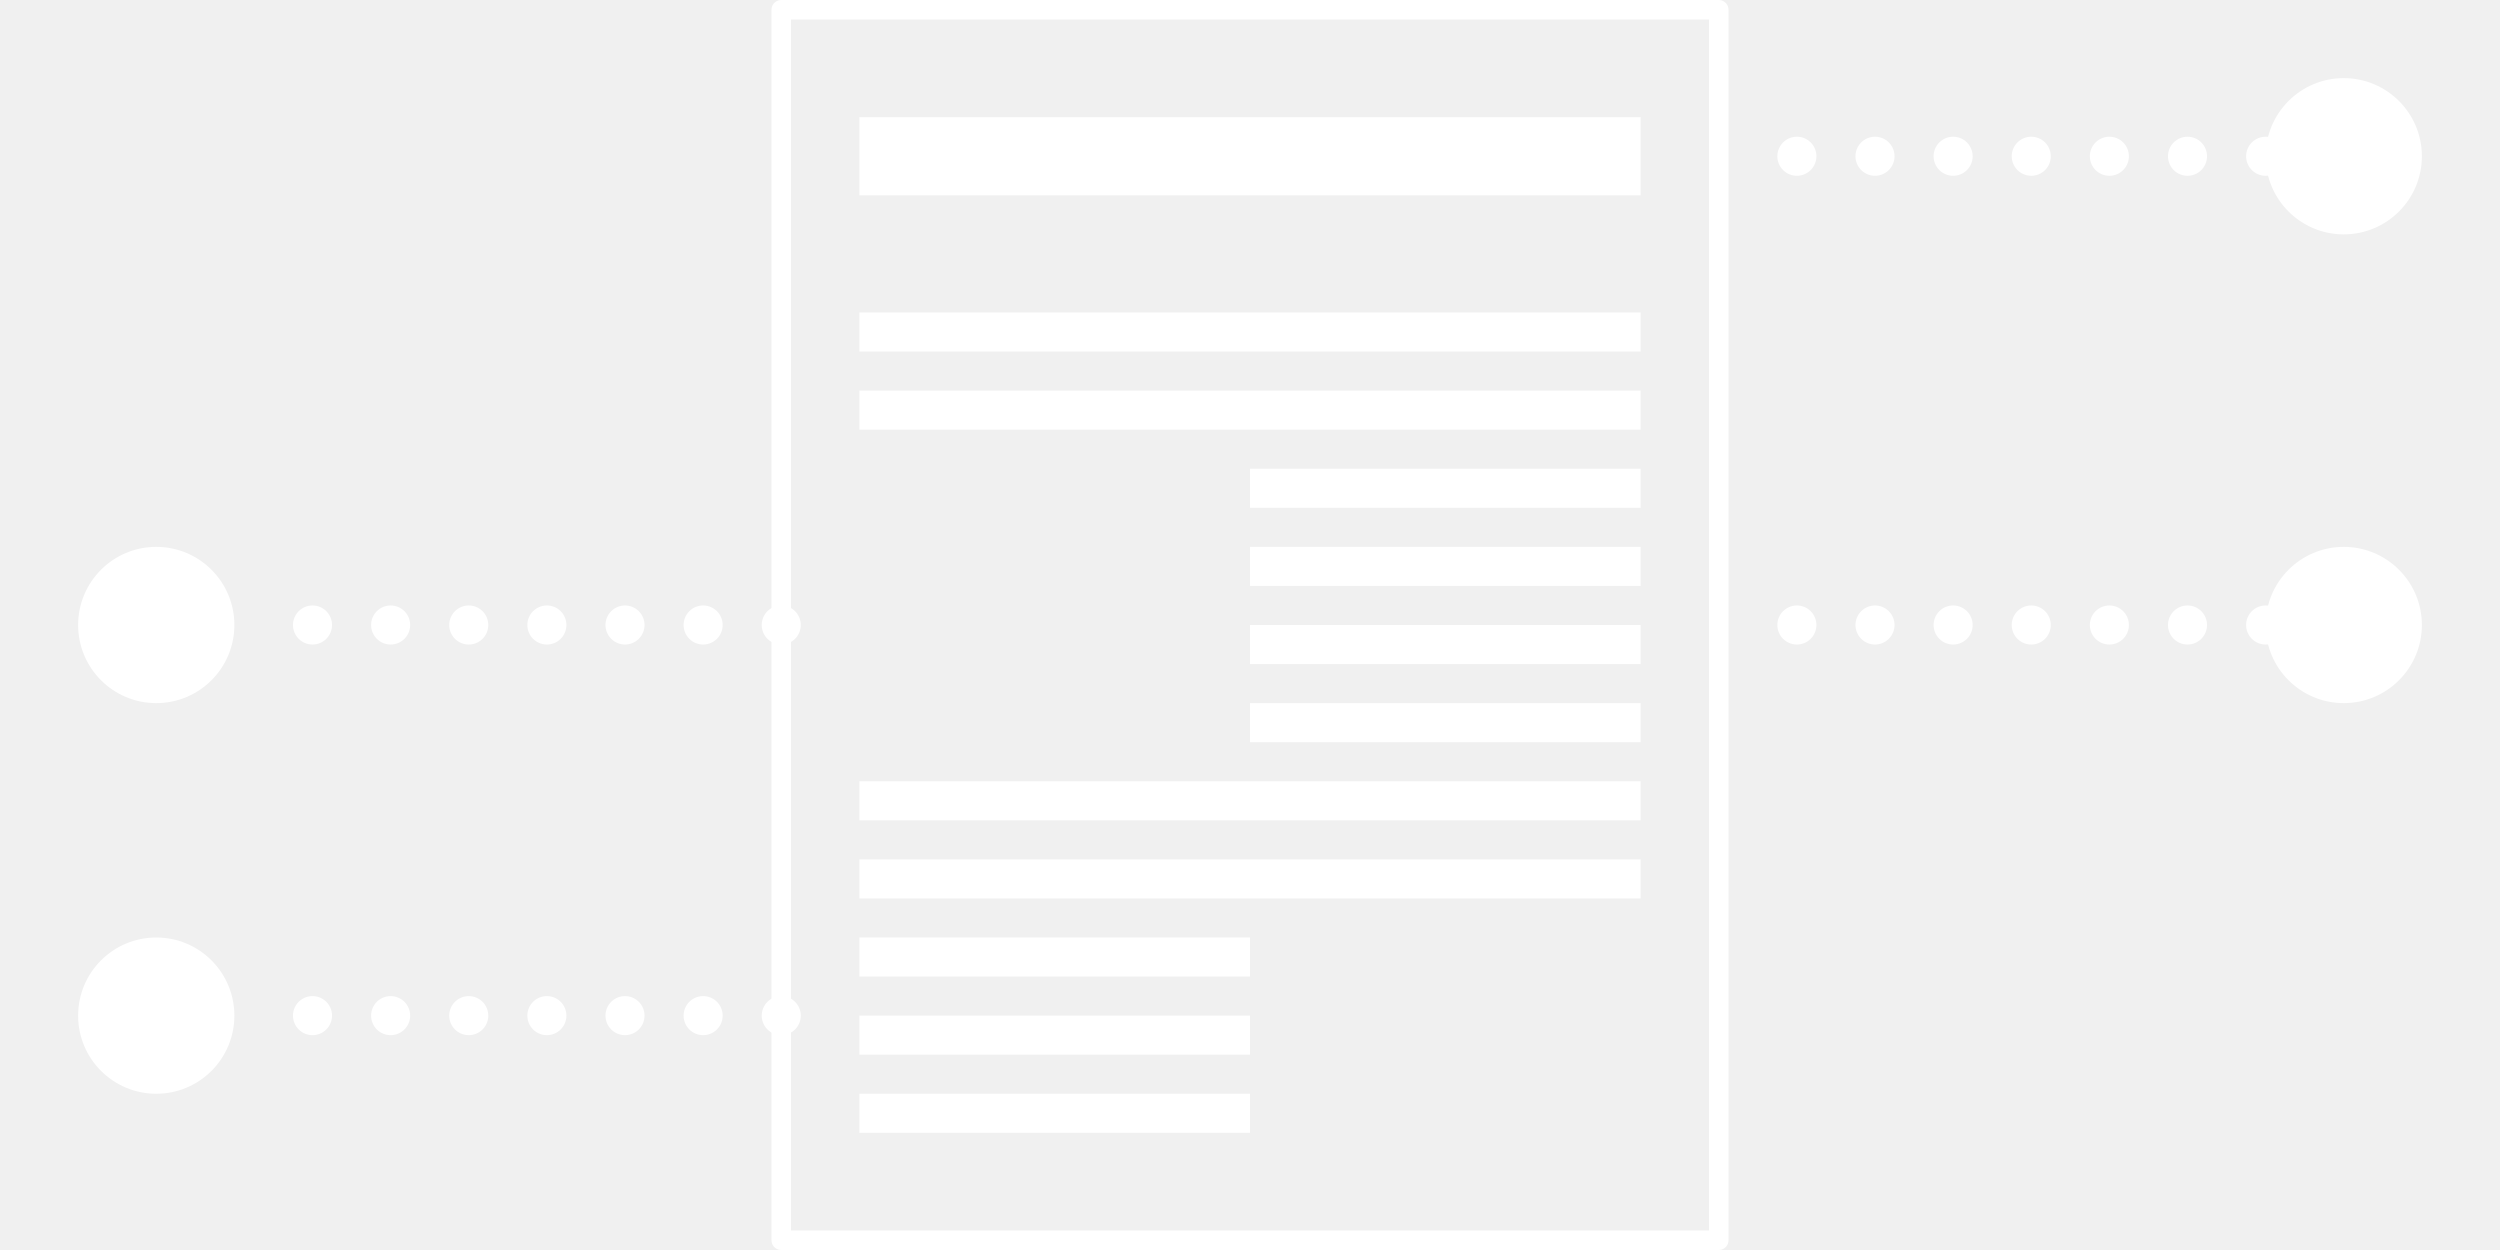
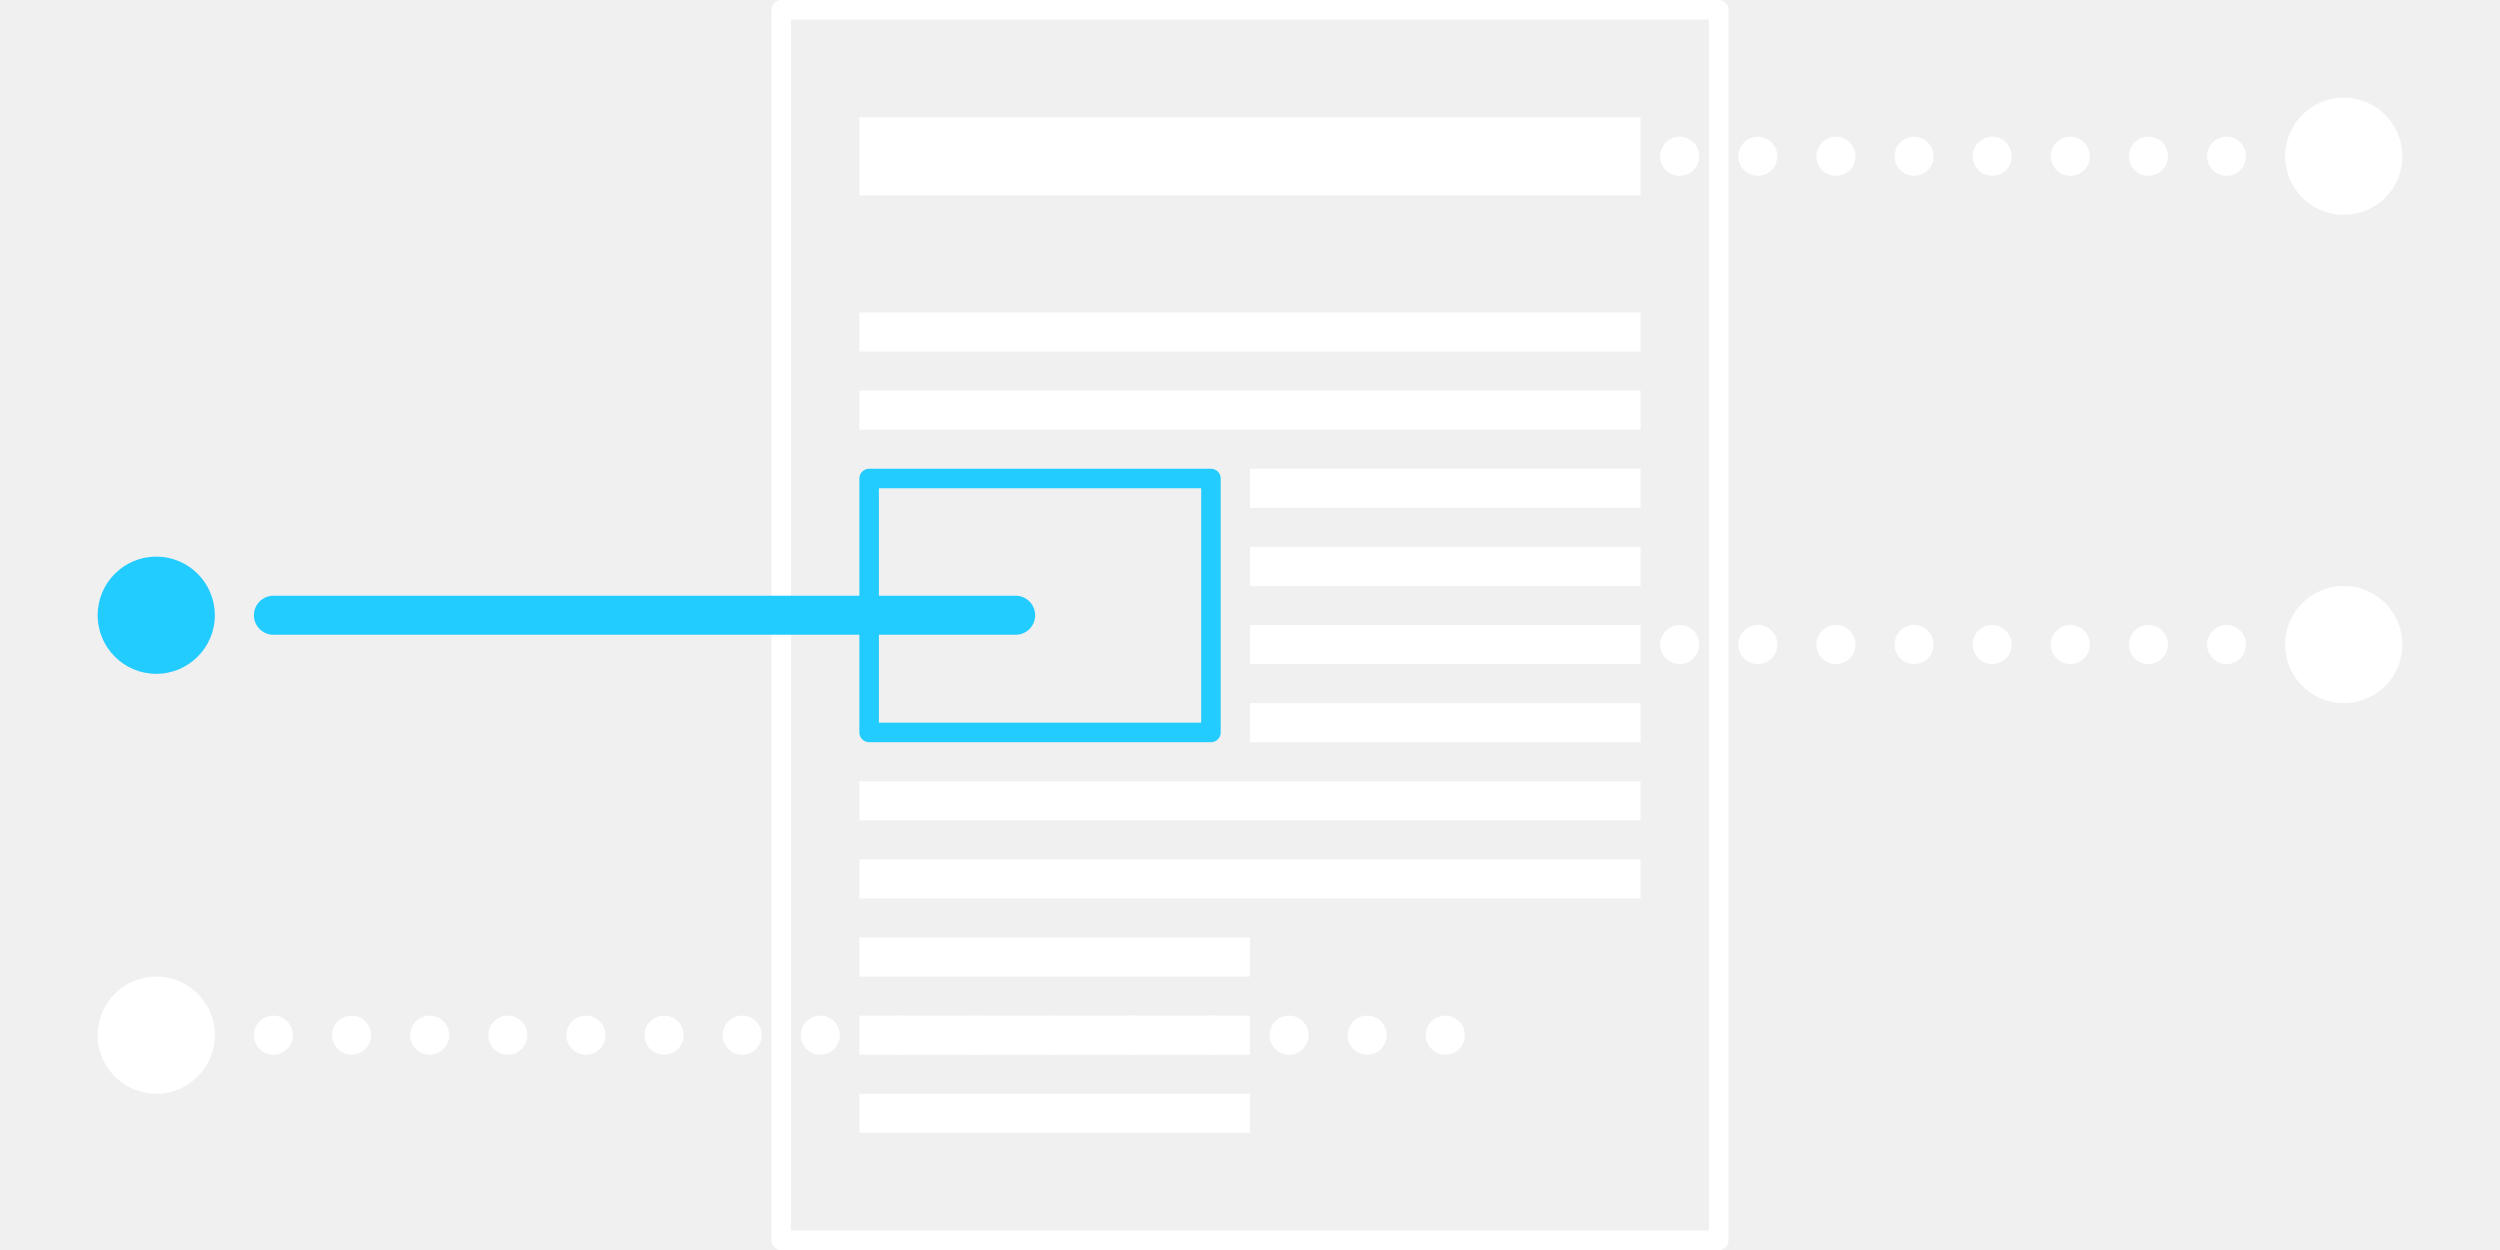
<svg xmlns="http://www.w3.org/2000/svg" version="1.1" viewBox="0 0 512 256">
  <rect fill="transparent" stroke="#ffffff" stroke-width="4" stroke-linejoin="round" x="160" y="2" width="192" height="252" />
-   <g fill="#ffffff" transform="translate(160 0)">
-     <rect x="16" y="24" width="160" height="16" />
-     <rect x="16" y="64" width="160" height="8" />
-     <rect x="16" y="80" width="160" height="8" />
-     <rect x="96" y="96" width="80" height="8" />
-     <rect x="96" y="112" width="80" height="8" />
-     <rect x="96" y="128" width="80" height="8" />
-     <rect x="96" y="144" width="80" height="8" />
-     <rect x="16" y="160" width="160" height="8" />
-     <rect x="16" y="176" width="160" height="8" />
-     <rect x="16" y="192" width="80" height="8" />
-     <rect x="16" y="208" width="80" height="8" />
-     <rect x="16" y="224" width="80" height="8" />
+   <g>
+     <rect fill="#ffffff" x="176" y="24" width="160" height="16" />
+     <circle fill="#ffffff" cx="480" cy="32" r="12" />
+     <path fill="transparent" stroke="#ffffff" stroke-dasharray="0 16" stroke-linecap="round" stroke-width="8" d="M264 32 l 208 0" />
  </g>
-   <circle fill="#ffffff" cx="32" cy="128" r="16" />
-   <path fill="transparent" stroke="#ffffff" stroke-dasharray="0 16" stroke-linecap="round" stroke-width="8" d="M64 128 l 96 0" />
-   <circle fill="#ffffff" cx="32" cy="208" r="16" />
-   <path fill="transparent" stroke="#ffffff" stroke-dasharray="0 16" stroke-linecap="round" stroke-width="8" d="M64 208 l 96 0" />
-   <circle fill="#ffffff" cx="480" cy="32" r="16" />
-   <path fill="transparent" stroke="#ffffff" stroke-dasharray="0 16" stroke-linecap="round" stroke-width="8" d="M368 32 l 96 0" />
-   <circle fill="#ffffff" cx="480" cy="128" r="16" />
-   <path fill="transparent" stroke="#ffffff" stroke-dasharray="0 16" stroke-linecap="round" stroke-width="8" d="M368 128 l 96 0" />
+   <g>
+     <rect fill="#ffffff" x="176" y="64" width="160" height="8" />
+     <rect fill="#ffffff" x="176" y="80" width="160" height="8" />
+     <rect fill="#ffffff" x="256" y="96" width="80" height="8" />
+     <rect fill="#ffffff" x="256" y="112" width="80" height="8" />
+     <rect fill="#ffffff" x="256" y="128" width="80" height="8" />
+     <rect fill="#ffffff" x="256" y="144" width="80" height="8" />
+     <rect fill="#ffffff" x="176" y="160" width="160" height="8" />
+     <rect fill="#ffffff" x="176" y="176" width="160" height="8" />
+     <rect fill="#ffffff" x="176" y="192" width="80" height="8" />
+     <rect fill="#ffffff" x="176" y="208" width="80" height="8" />
+     <rect fill="#ffffff" x="176" y="224" width="80" height="8" />
+     <circle fill="#ffffff" cx="480" cy="132" r="12" />
+     <path fill="transparent" stroke="#ffffff" stroke-dasharray="0 16" stroke-linecap="round" stroke-width="8" d="M296 132 l 160 0" />
+   </g>
+   <g>
+     <rect fill="transparent" stroke="#22ccff" stroke-width="4" stroke-linejoin="round" x="178" y="98" width="70" height="52" />
+     <circle fill="#22ccff" cx="32" cy="126" r="12" />
+     <path fill="transparent" stroke="#22ccff" stroke-linecap="round" stroke-width="8" d="M32 126 m 24 0 l 152 0" />
+   </g>
+   <g>
+     <rect fill="transparent" stroke="transparent" stroke-width="4" stroke-linejoin="round" x="264" y="194" width="70" height="36" />
+     <circle fill="#ffffff" cx="32" cy="212" r="12" />
+     <path fill="transparent" stroke="#ffffff" stroke-dasharray="0 16" stroke-linecap="round" stroke-width="8" d="M32 212 m 24 0 l 244 0" />
+   </g>
</svg>
